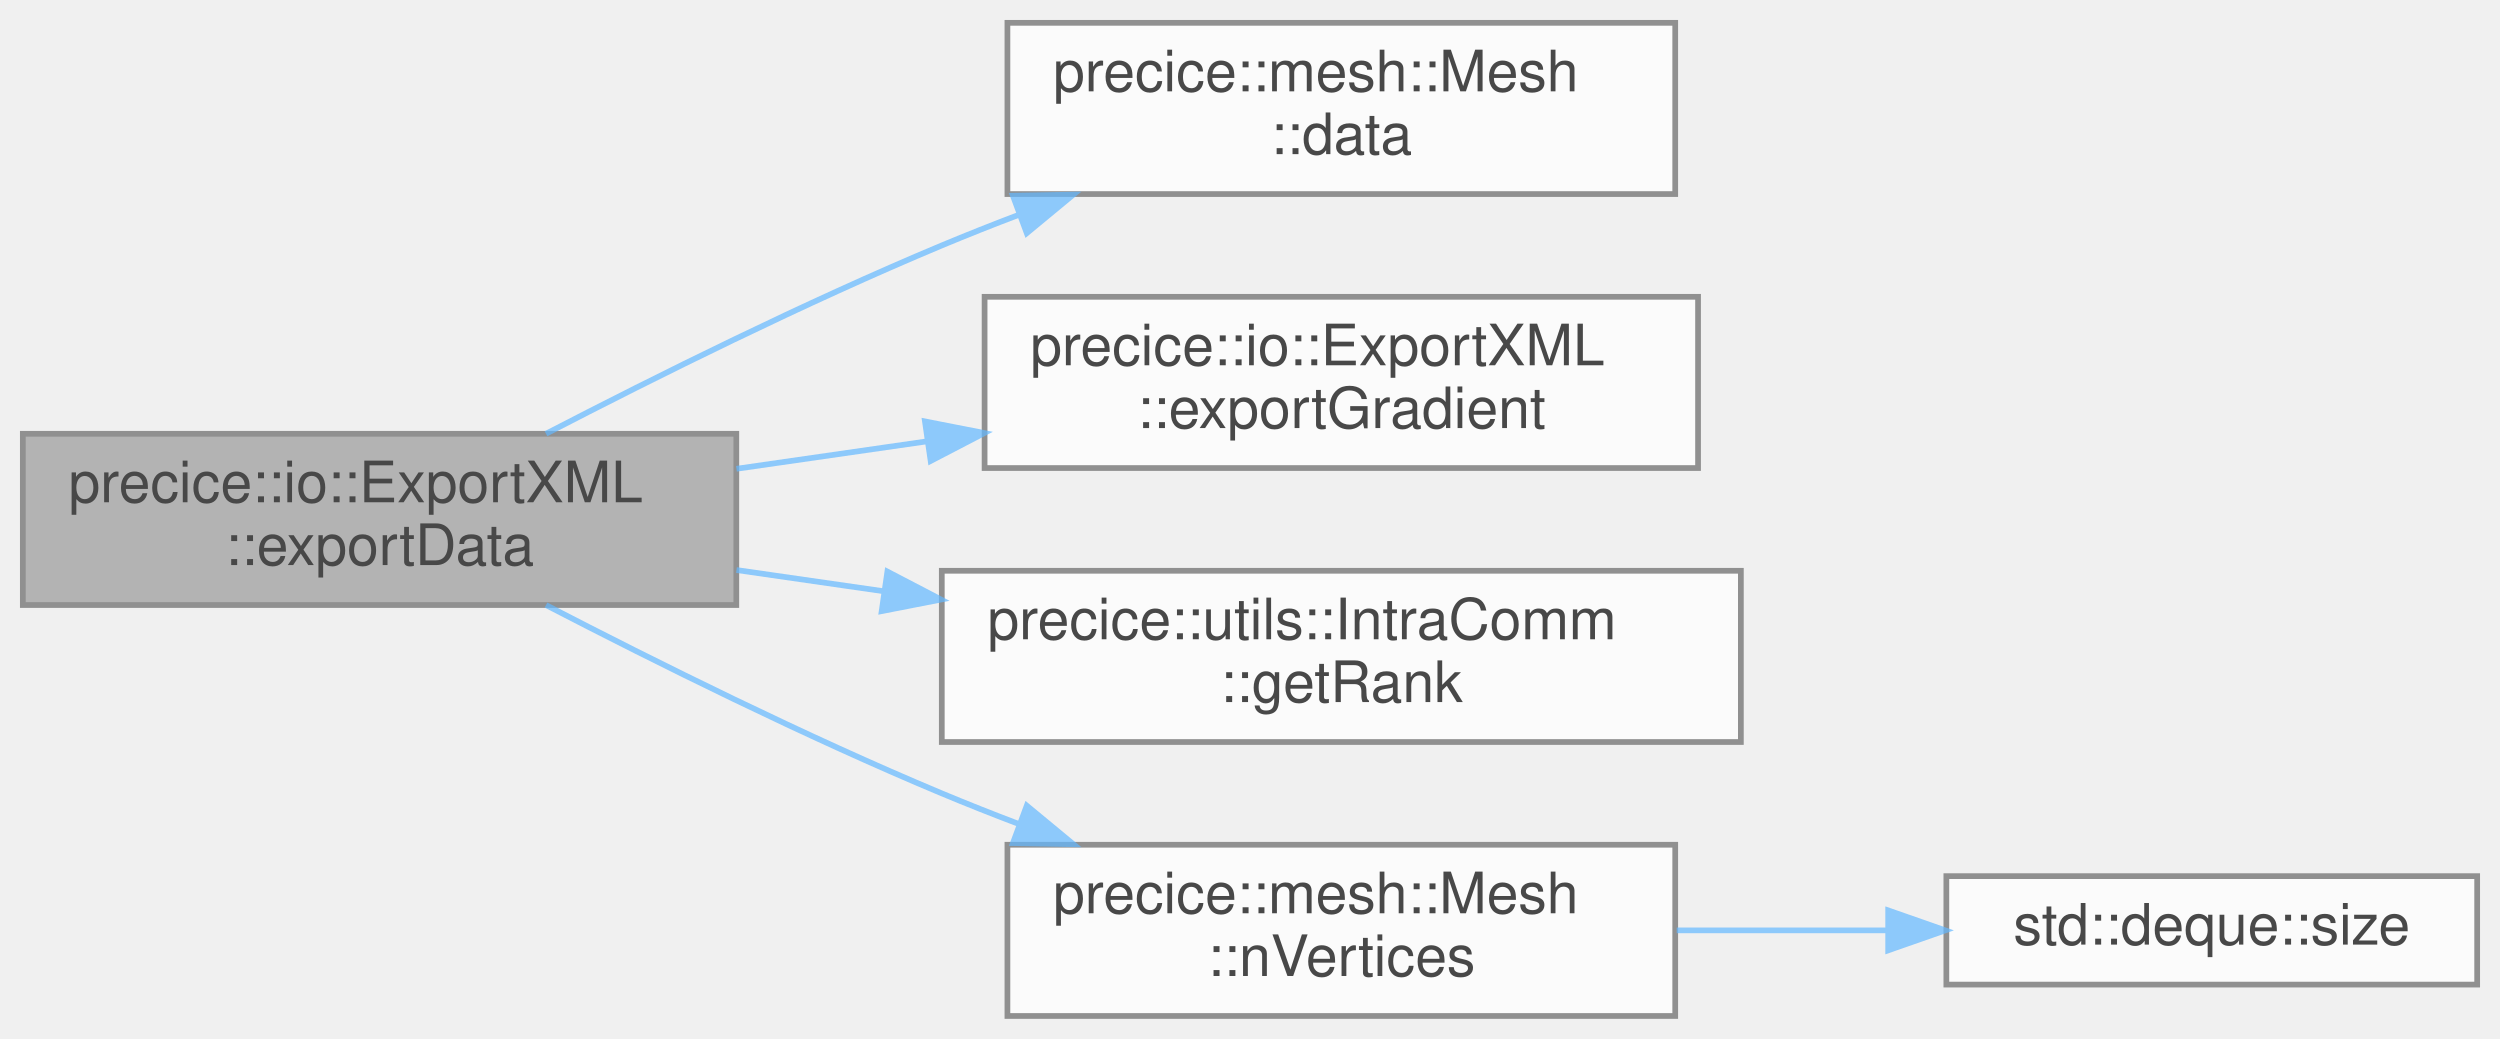
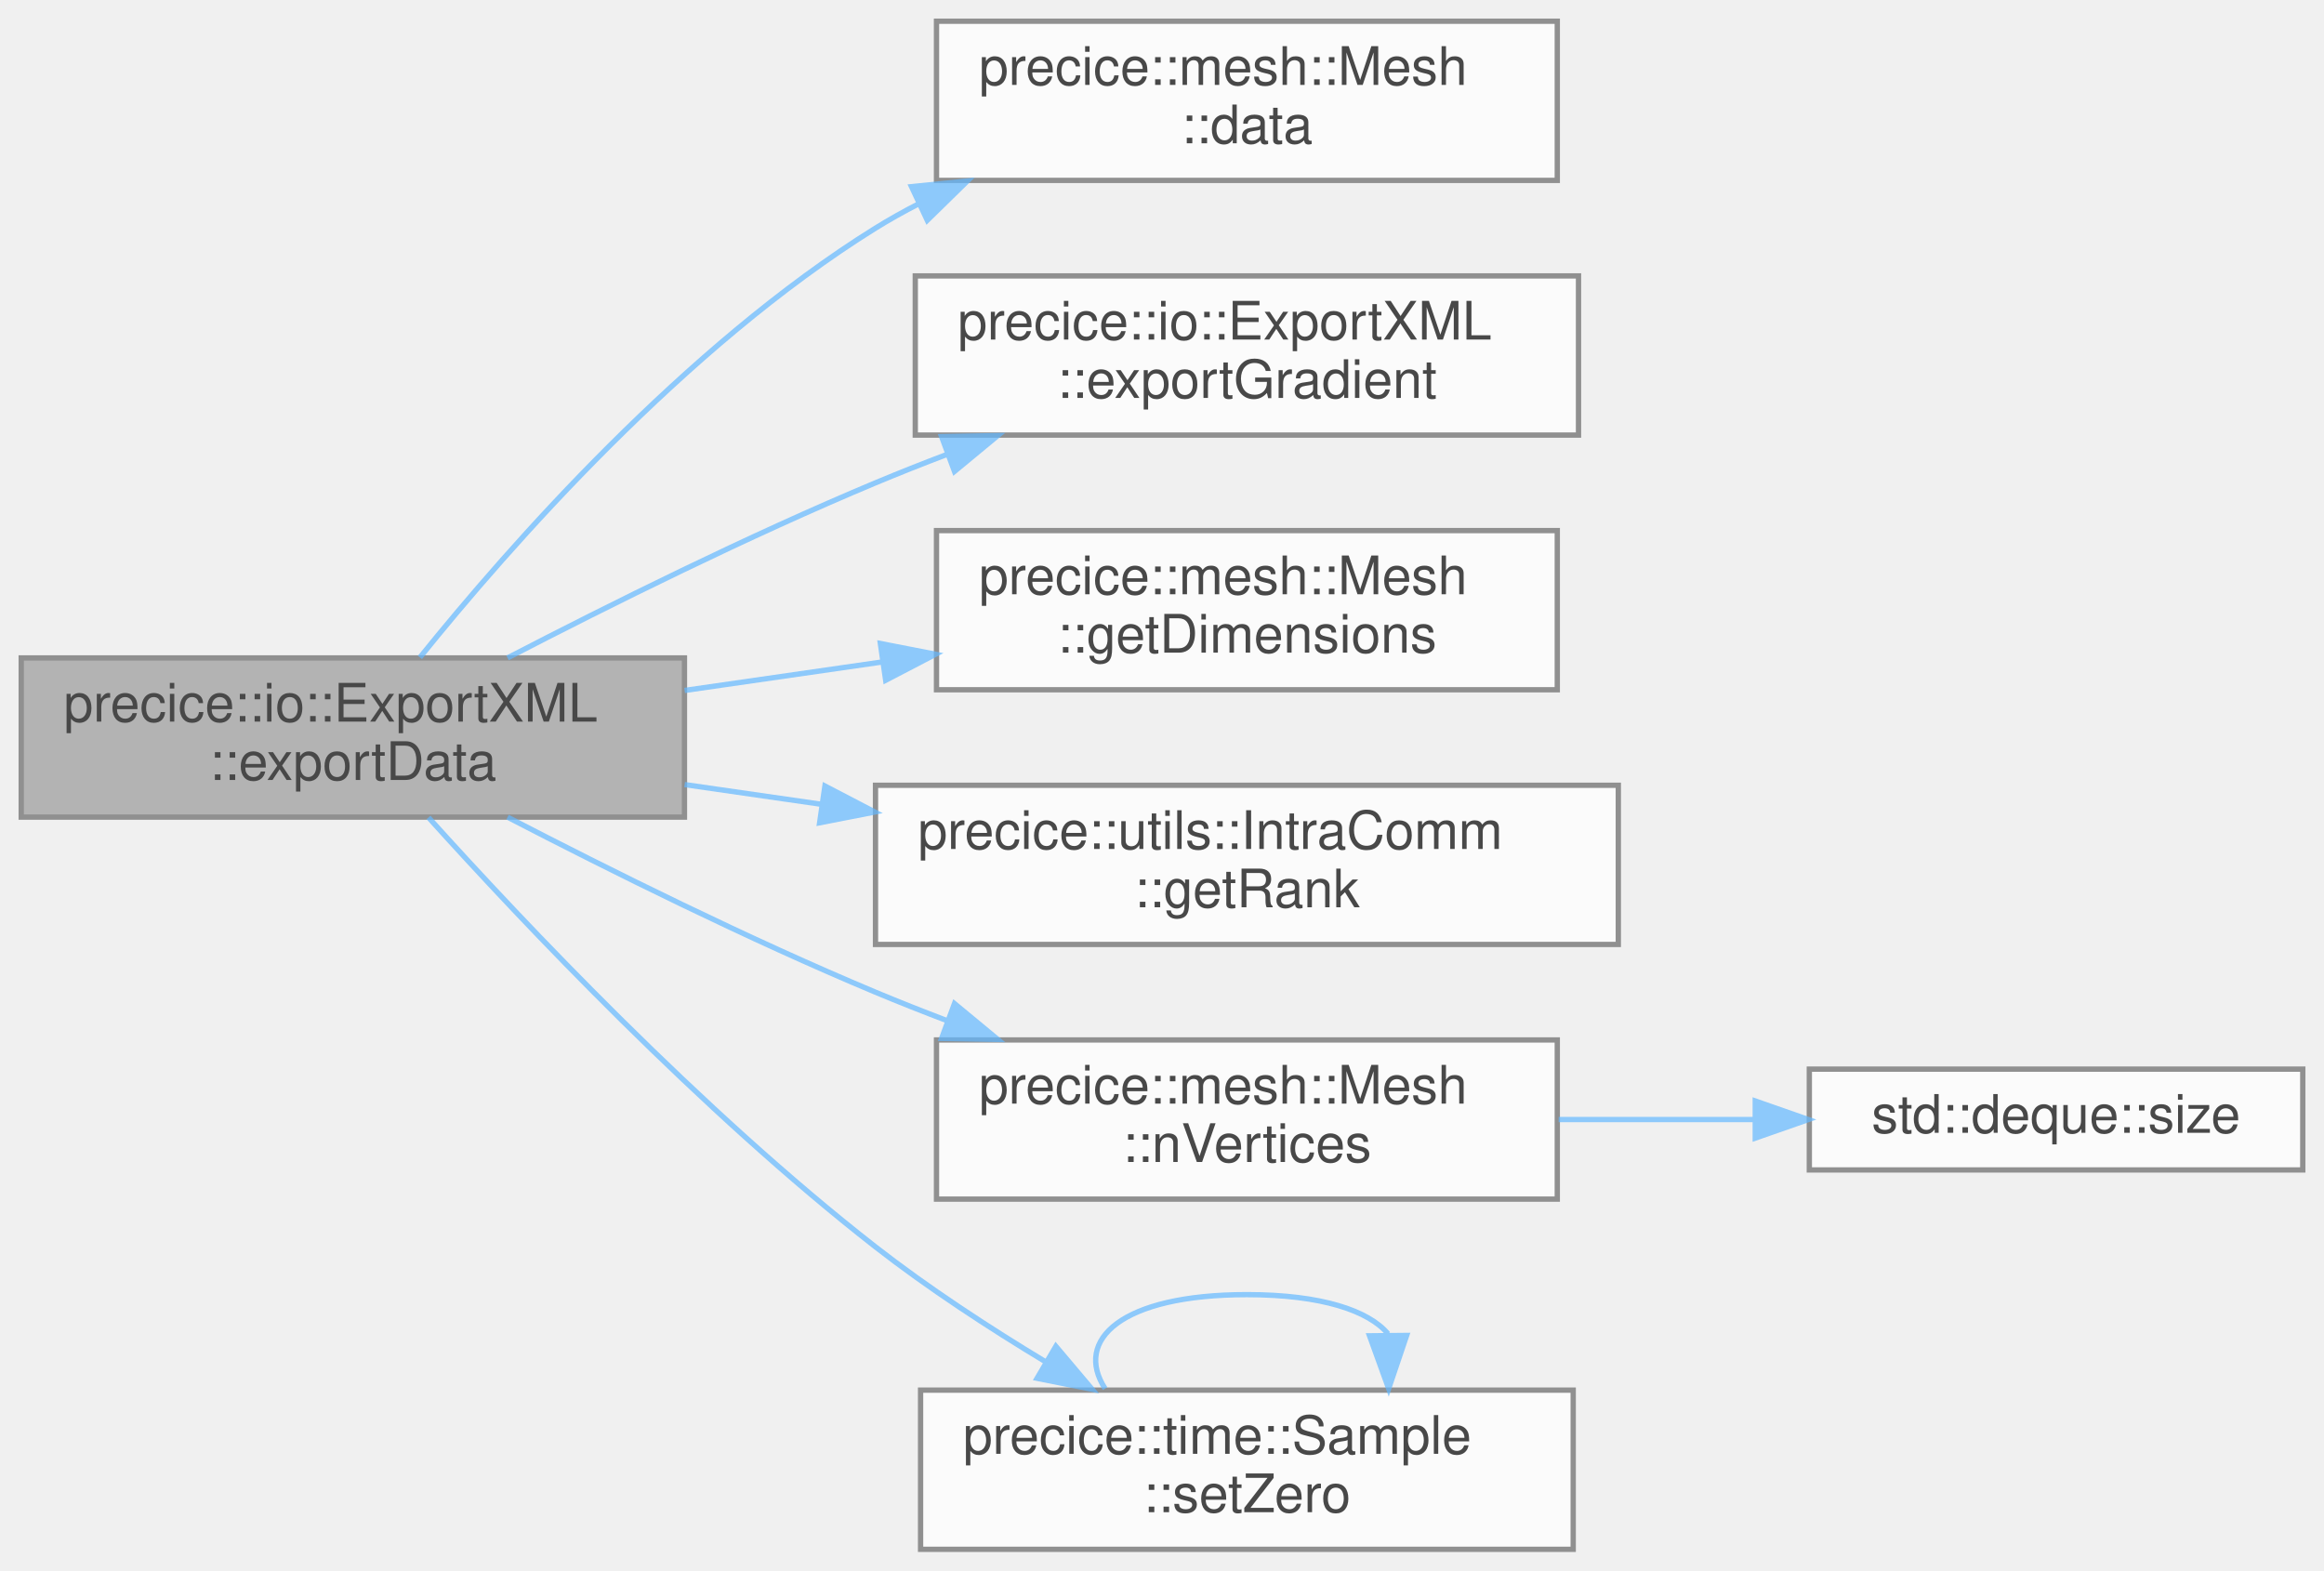
- <svg xmlns="http://www.w3.org/2000/svg" xmlns:xlink="http://www.w3.org/1999/xlink" width="438pt" height="182pt" viewBox="0.00 0.00 438.00 182.00">
+ <svg xmlns="http://www.w3.org/2000/svg" xmlns:xlink="http://www.w3.org/1999/xlink" width="438pt" height="296pt" viewBox="0.00 0.00 438.00 296.00">
  <svg id="main" version="1.1" xml:space="preserve">
    <style type="text/css">
.node, .edge {opacity: 0.7;}
.node.selected, .edge.selected {opacity: 1;}
.edge:hover path { stroke: red; }
.edge:hover polygon { stroke: red; fill: red; }
</style>
    <svg id="graph" class="graph">
-       <g id="graph0" class="graph" transform="scale(1 1) rotate(0) translate(4 178)">
+       <g id="graph0" class="graph" transform="scale(1 1) rotate(0) translate(4 292)">
        <g id="Node000001" class="node">
          <g id="a_Node000001">
            <a xlink:title=" ">
-               <polygon fill="#999999" stroke="#666666" points="125,-102 0,-102 0,-72 125,-72 125,-102" />
-               <text text-anchor="start" x="8" y="-90" font-family="Helvetica,sans-Serif" font-size="10.00">precice::io::ExportXML</text>
-               <text text-anchor="middle" x="62.5" y="-79" font-family="Helvetica,sans-Serif" font-size="10.00">::exportData</text>
+               <polygon fill="#999999" stroke="#666666" points="125,-168 0,-168 0,-138 125,-138 125,-168" />
+               <text text-anchor="start" x="8" y="-156" font-family="Helvetica,sans-Serif" font-size="10.00">precice::io::ExportXML</text>
+               <text text-anchor="middle" x="62.5" y="-145" font-family="Helvetica,sans-Serif" font-size="10.00">::exportData</text>
            </a>
          </g>
        </g>
        <g id="Node000002" class="node">
          <g id="a_Node000002">
            <a xlink:href="classprecice_1_1mesh_1_1Mesh.html#aceb3eabb4f8e40a44d5d1c2822ba7b56" target="_top" xlink:title="Allows access to all data.">
-               <polygon fill="white" stroke="#666666" points="289.5,-174 172.5,-174 172.5,-144 289.5,-144 289.5,-174" />
-               <text text-anchor="start" x="180.5" y="-162" font-family="Helvetica,sans-Serif" font-size="10.00">precice::mesh::Mesh</text>
-               <text text-anchor="middle" x="231" y="-151" font-family="Helvetica,sans-Serif" font-size="10.00">::data</text>
+               <polygon fill="white" stroke="#666666" points="289.5,-288 172.5,-288 172.5,-258 289.5,-258 289.5,-288" />
+               <text text-anchor="start" x="180.5" y="-276" font-family="Helvetica,sans-Serif" font-size="10.00">precice::mesh::Mesh</text>
+               <text text-anchor="middle" x="231" y="-265" font-family="Helvetica,sans-Serif" font-size="10.00">::data</text>
            </a>
          </g>
        </g>
        <g id="edge1_Node000001_Node000002" class="edge">
          <g id="a_edge1_Node000001_Node000002">
            <a xlink:title=" ">
-               <path fill="none" stroke="#63b8ff" d="M91.66,-102.01C110.91,-111.98 137.15,-125.03 161,-135 165.38,-136.83 169.95,-138.64 174.56,-140.39" />
-               <polygon fill="#63b8ff" stroke="#63b8ff" points="173.46,-143.71 184.05,-143.9 175.89,-137.15 173.46,-143.71" />
+               <path fill="none" stroke="#63b8ff" d="M75.14,-168.09C91.98,-188.98 125.09,-226.68 161,-249 163.61,-250.62 166.34,-252.15 169.15,-253.59" />
+               <polygon fill="#63b8ff" stroke="#63b8ff" points="167.79,-256.82 178.33,-257.89 170.76,-250.48 167.79,-256.82" />
            </a>
          </g>
        </g>
        <g id="Node000003" class="node">
          <g id="a_Node000003">
            <a xlink:href="classprecice_1_1io_1_1ExportXML.html#abae0d85921cb20556c2efcdd78c751c7" target="_top" xlink:title=" ">
-               <polygon fill="white" stroke="#666666" points="293.5,-126 168.5,-126 168.5,-96 293.5,-96 293.5,-126" />
-               <text text-anchor="start" x="176.5" y="-114" font-family="Helvetica,sans-Serif" font-size="10.00">precice::io::ExportXML</text>
-               <text text-anchor="middle" x="231" y="-103" font-family="Helvetica,sans-Serif" font-size="10.00">::exportGradient</text>
+               <polygon fill="white" stroke="#666666" points="293.5,-240 168.5,-240 168.5,-210 293.5,-210 293.5,-240" />
+               <text text-anchor="start" x="176.5" y="-228" font-family="Helvetica,sans-Serif" font-size="10.00">precice::io::ExportXML</text>
+               <text text-anchor="middle" x="231" y="-217" font-family="Helvetica,sans-Serif" font-size="10.00">::exportGradient</text>
            </a>
          </g>
        </g>
        <g id="edge2_Node000001_Node000003" class="edge">
          <g id="a_edge2_Node000001_Node000003">
            <a xlink:title=" ">
-               <path fill="none" stroke="#63b8ff" d="M125.03,-95.87C135.88,-97.43 147.26,-99.07 158.36,-100.67" />
-               <polygon fill="#63b8ff" stroke="#63b8ff" points="158.05,-104.17 168.45,-102.13 159.05,-97.24 158.05,-104.17" />
+               <path fill="none" stroke="#63b8ff" d="M91.66,-168.01C110.91,-177.98 137.15,-191.03 161,-201 165.38,-202.83 169.95,-204.64 174.56,-206.39" />
+               <polygon fill="#63b8ff" stroke="#63b8ff" points="173.46,-209.71 184.05,-209.9 175.89,-203.15 173.46,-209.71" />
            </a>
          </g>
        </g>
        <g id="Node000004" class="node">
          <g id="a_Node000004">
-             <a xlink:href="classprecice_1_1utils_1_1IntraComm.html#a2c2aa5e2fd6cc26797b7fdee0b0b25ac" target="_top" xlink:title="Current rank.">
-               <polygon fill="white" stroke="#666666" points="301,-78 161,-78 161,-48 301,-48 301,-78" />
-               <text text-anchor="start" x="169" y="-66" font-family="Helvetica,sans-Serif" font-size="10.00">precice::utils::IntraComm</text>
-               <text text-anchor="middle" x="231" y="-55" font-family="Helvetica,sans-Serif" font-size="10.00">::getRank</text>
+             <a xlink:href="classprecice_1_1mesh_1_1Mesh.html#a136f6b4ce235025e418fab0ca5f350ff" target="_top" xlink:title=" ">
+               <polygon fill="white" stroke="#666666" points="289.5,-192 172.5,-192 172.5,-162 289.5,-162 289.5,-192" />
+               <text text-anchor="start" x="180.5" y="-180" font-family="Helvetica,sans-Serif" font-size="10.00">precice::mesh::Mesh</text>
+               <text text-anchor="middle" x="231" y="-169" font-family="Helvetica,sans-Serif" font-size="10.00">::getDimensions</text>
            </a>
          </g>
        </g>
        <g id="edge3_Node000001_Node000004" class="edge">
          <g id="a_edge3_Node000001_Node000004">
            <a xlink:title=" ">
-               <path fill="none" stroke="#63b8ff" d="M125.03,-78.13C133.41,-76.92 142.12,-75.67 150.77,-74.42" />
-               <polygon fill="#63b8ff" stroke="#63b8ff" points="151.47,-77.86 160.87,-72.96 150.47,-70.93 151.47,-77.86" />
+               <path fill="none" stroke="#63b8ff" d="M125.03,-161.87C137.11,-163.61 149.85,-165.45 162.13,-167.22" />
+               <polygon fill="#63b8ff" stroke="#63b8ff" points="161.92,-170.72 172.32,-168.69 162.92,-163.79 161.92,-170.72" />
            </a>
          </g>
        </g>
        <g id="Node000005" class="node">
          <g id="a_Node000005">
-             <a xlink:href="classprecice_1_1mesh_1_1Mesh.html#a4220c9b15bb1c3dbf5c00701851f8288" target="_top" xlink:title="Returns the number of vertices.">
-               <polygon fill="white" stroke="#666666" points="289.5,-30 172.5,-30 172.5,0 289.5,0 289.5,-30" />
-               <text text-anchor="start" x="180.5" y="-18" font-family="Helvetica,sans-Serif" font-size="10.00">precice::mesh::Mesh</text>
-               <text text-anchor="middle" x="231" y="-7" font-family="Helvetica,sans-Serif" font-size="10.00">::nVertices</text>
+             <a xlink:href="classprecice_1_1utils_1_1IntraComm.html#a2c2aa5e2fd6cc26797b7fdee0b0b25ac" target="_top" xlink:title="Current rank.">
+               <polygon fill="white" stroke="#666666" points="301,-144 161,-144 161,-114 301,-114 301,-144" />
+               <text text-anchor="start" x="169" y="-132" font-family="Helvetica,sans-Serif" font-size="10.00">precice::utils::IntraComm</text>
+               <text text-anchor="middle" x="231" y="-121" font-family="Helvetica,sans-Serif" font-size="10.00">::getRank</text>
            </a>
          </g>
        </g>
        <g id="edge4_Node000001_Node000005" class="edge">
          <g id="a_edge4_Node000001_Node000005">
            <a xlink:title=" ">
-               <path fill="none" stroke="#63b8ff" d="M91.66,-71.99C110.91,-62.02 137.15,-48.97 161,-39 165.38,-37.17 169.95,-35.36 174.56,-33.61" />
-               <polygon fill="#63b8ff" stroke="#63b8ff" points="175.89,-36.85 184.05,-30.1 173.46,-30.29 175.89,-36.85" />
+               <path fill="none" stroke="#63b8ff" d="M125.03,-144.13C133.41,-142.92 142.12,-141.67 150.77,-140.42" />
+               <polygon fill="#63b8ff" stroke="#63b8ff" points="151.47,-143.86 160.87,-138.96 150.47,-136.93 151.47,-143.86" />
            </a>
          </g>
        </g>
        <g id="Node000006" class="node">
          <g id="a_Node000006">
-             <a target="_parent" xlink:href="http://en.cppreference.com/w/cpp/container/deque/size.html#" xlink:title=" ">
-               <polygon fill="white" stroke="#666666" points="430,-24.5 337,-24.5 337,-5.5 430,-5.5 430,-24.5" />
-               <text text-anchor="middle" x="383.5" y="-12.5" font-family="Helvetica,sans-Serif" font-size="10.00">std::deque::size</text>
+             <a xlink:href="classprecice_1_1mesh_1_1Mesh.html#a4220c9b15bb1c3dbf5c00701851f8288" target="_top" xlink:title="Returns the number of vertices.">
+               <polygon fill="white" stroke="#666666" points="289.5,-96 172.5,-96 172.5,-66 289.5,-66 289.5,-96" />
+               <text text-anchor="start" x="180.5" y="-84" font-family="Helvetica,sans-Serif" font-size="10.00">precice::mesh::Mesh</text>
+               <text text-anchor="middle" x="231" y="-73" font-family="Helvetica,sans-Serif" font-size="10.00">::nVertices</text>
            </a>
          </g>
        </g>
-         <g id="edge5_Node000005_Node000006" class="edge">
-           <g id="a_edge5_Node000005_Node000006">
+         <g id="edge5_Node000001_Node000006" class="edge">
+           <g id="a_edge5_Node000001_Node000006">
            <a xlink:title=" ">
-               <path fill="none" stroke="#63b8ff" d="M289.76,-15C301.81,-15 314.5,-15 326.49,-15" />
-               <polygon fill="#63b8ff" stroke="#63b8ff" points="326.81,-18.5 336.81,-15 326.81,-11.5 326.81,-18.5" />
+               <path fill="none" stroke="#63b8ff" d="M91.66,-137.99C110.91,-128.02 137.15,-114.97 161,-105 165.38,-103.17 169.95,-101.36 174.56,-99.61" />
+               <polygon fill="#63b8ff" stroke="#63b8ff" points="175.89,-102.85 184.05,-96.1 173.46,-96.29 175.89,-102.85" />
+             </a>
+           </g>
+         </g>
+         <g id="Node000008" class="node">
+           <g id="a_Node000008">
+             <a xlink:href="structprecice_1_1time_1_1Sample.html#a6eef54f32f5a4cce23fee05e88606e2c" target="_top" xlink:title="Sets values and gradients to zero.">
+               <polygon fill="white" stroke="#666666" points="292.5,-30 169.5,-30 169.5,0 292.5,0 292.5,-30" />
+               <text text-anchor="start" x="177.5" y="-18" font-family="Helvetica,sans-Serif" font-size="10.00">precice::time::Sample</text>
+               <text text-anchor="middle" x="231" y="-7" font-family="Helvetica,sans-Serif" font-size="10.00">::setZero</text>
+             </a>
+           </g>
+         </g>
+         <g id="edge7_Node000001_Node000008" class="edge">
+           <g id="a_edge7_Node000001_Node000008">
+             <a xlink:title=" ">
+               <path fill="none" stroke="#63b8ff" d="M76.76,-137.93C94.69,-118.04 128.22,-82.56 161,-57 170.94,-49.25 182.4,-41.77 193.09,-35.32" />
+               <polygon fill="#63b8ff" stroke="#63b8ff" points="195,-38.26 201.84,-30.16 191.45,-32.23 195,-38.26" />
+             </a>
+           </g>
+         </g>
+         <g id="Node000007" class="node">
+           <g id="a_Node000007">
+             <a target="_parent" xlink:href="http://en.cppreference.com/w/cpp/container/deque/size.html#" xlink:title=" ">
+               <polygon fill="white" stroke="#666666" points="430,-90.5 337,-90.5 337,-71.5 430,-71.5 430,-90.5" />
+               <text text-anchor="middle" x="383.5" y="-78.5" font-family="Helvetica,sans-Serif" font-size="10.00">std::deque::size</text>
+             </a>
+           </g>
+         </g>
+         <g id="edge6_Node000006_Node000007" class="edge">
+           <g id="a_edge6_Node000006_Node000007">
+             <a xlink:title=" ">
+               <path fill="none" stroke="#63b8ff" d="M289.76,-81C301.81,-81 314.5,-81 326.49,-81" />
+               <polygon fill="#63b8ff" stroke="#63b8ff" points="326.81,-84.5 336.81,-81 326.81,-77.5 326.81,-84.5" />
+             </a>
+           </g>
+         </g>
+         <g id="edge8_Node000008_Node000008" class="edge">
+           <g id="a_edge8_Node000008_Node000008">
+             <a xlink:title=" ">
+               <path fill="none" stroke="#63b8ff" d="M204.28,-30.28C198.34,-39.41 207.25,-48 231,-48 245.1,-48 253.97,-44.97 257.61,-40.6" />
+               <polygon fill="#63b8ff" stroke="#63b8ff" points="261.11,-40.31 257.72,-30.28 254.11,-40.24 261.11,-40.31" />
            </a>
          </g>
        </g>
      </g>
    </svg>
  </svg>
  <style type="text/css">

[data-mouse-over-selected='false'] { opacity: 0.7; }
[data-mouse-over-selected='true']  { opacity: 1.0; }

</style>
</svg>
